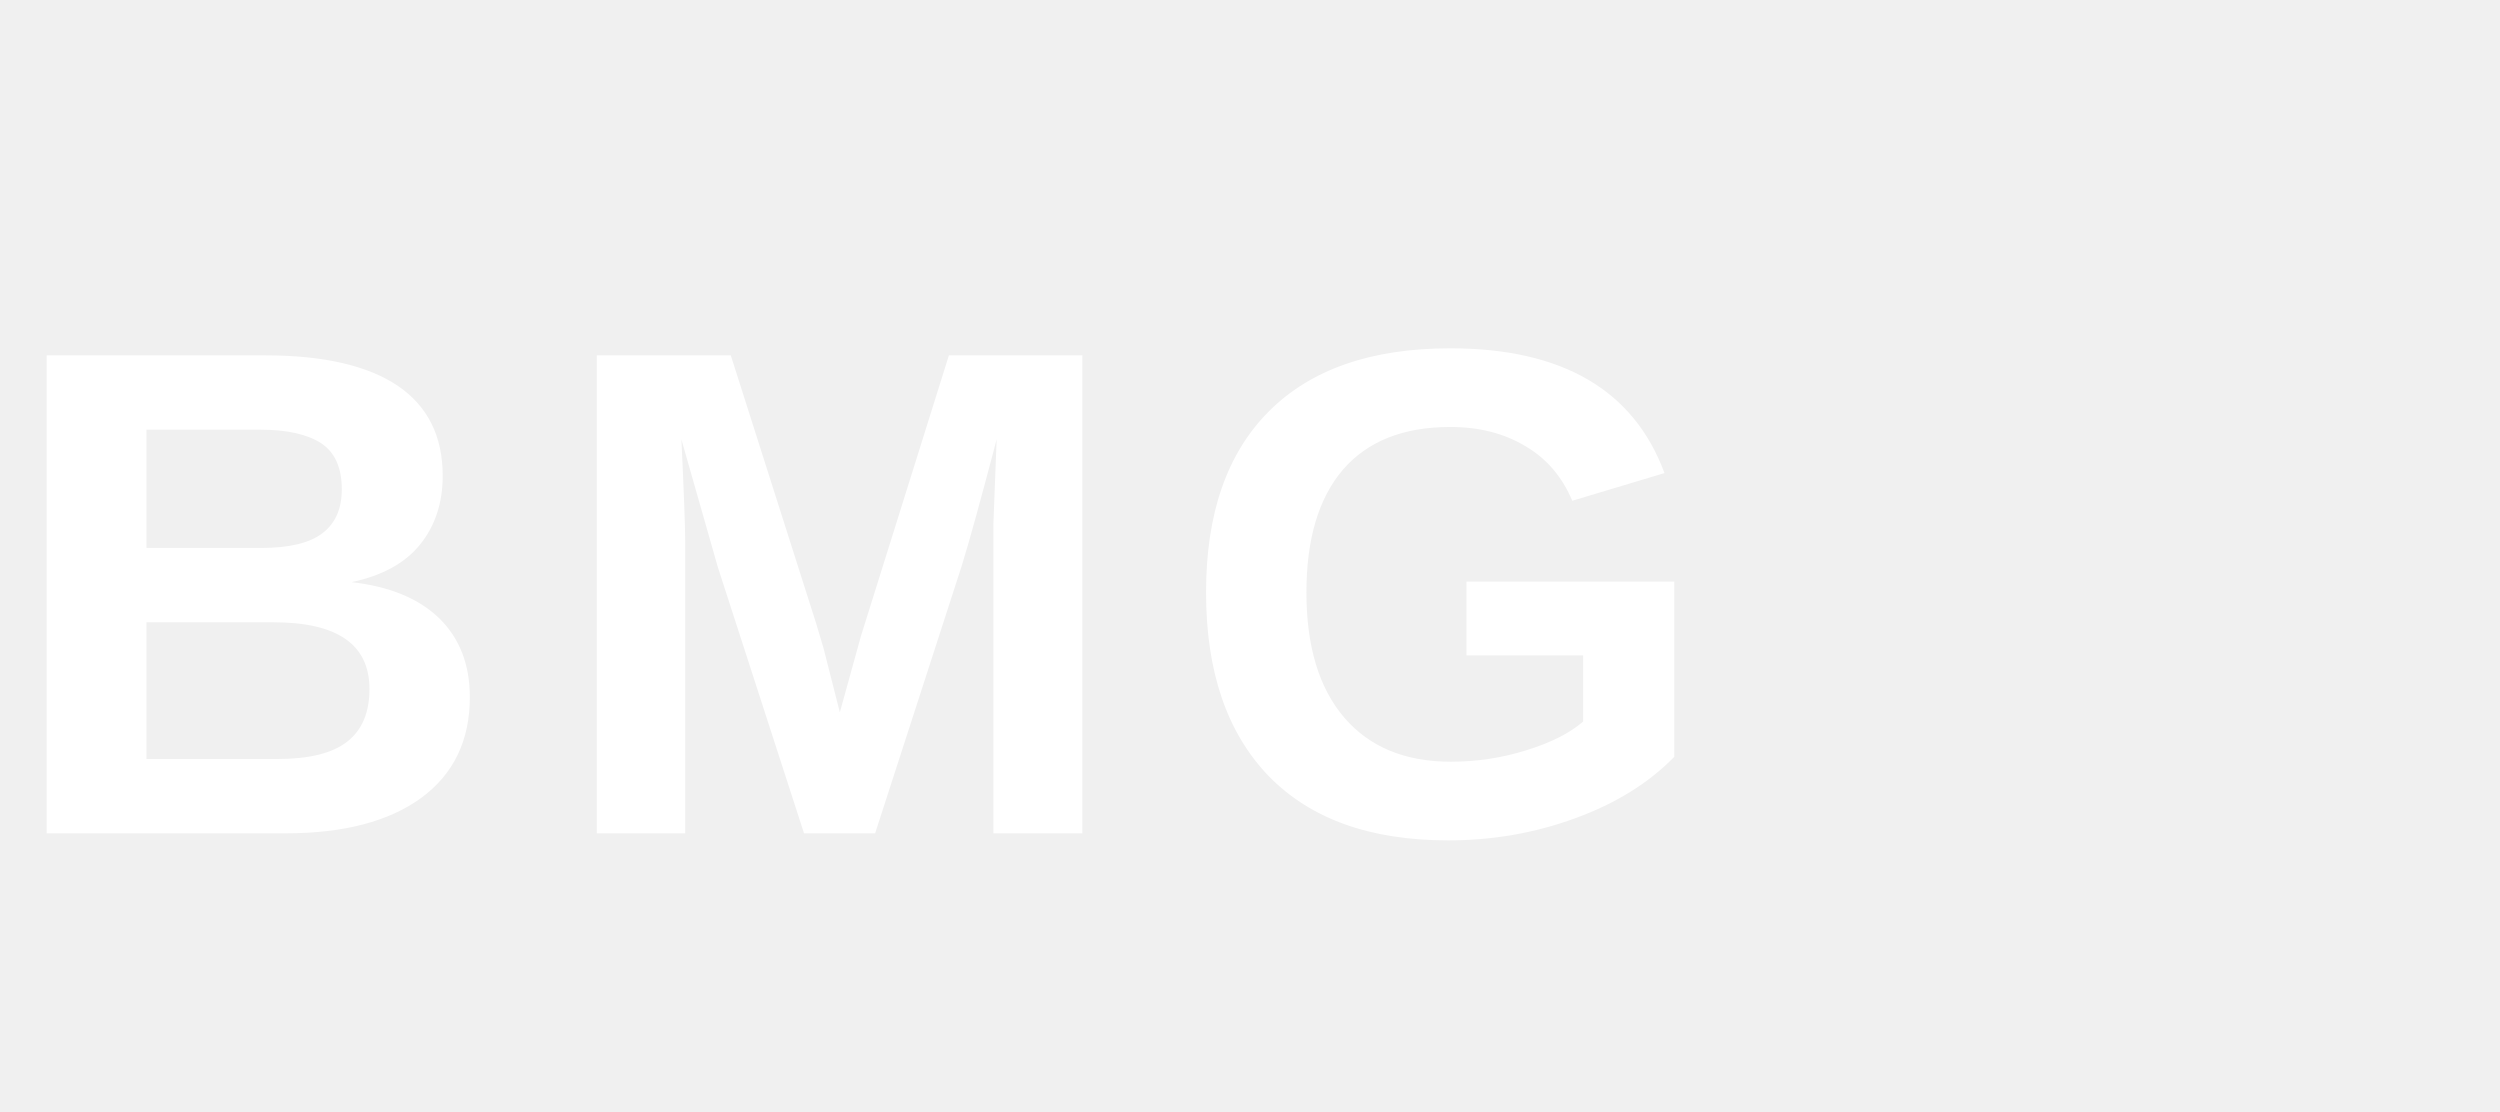
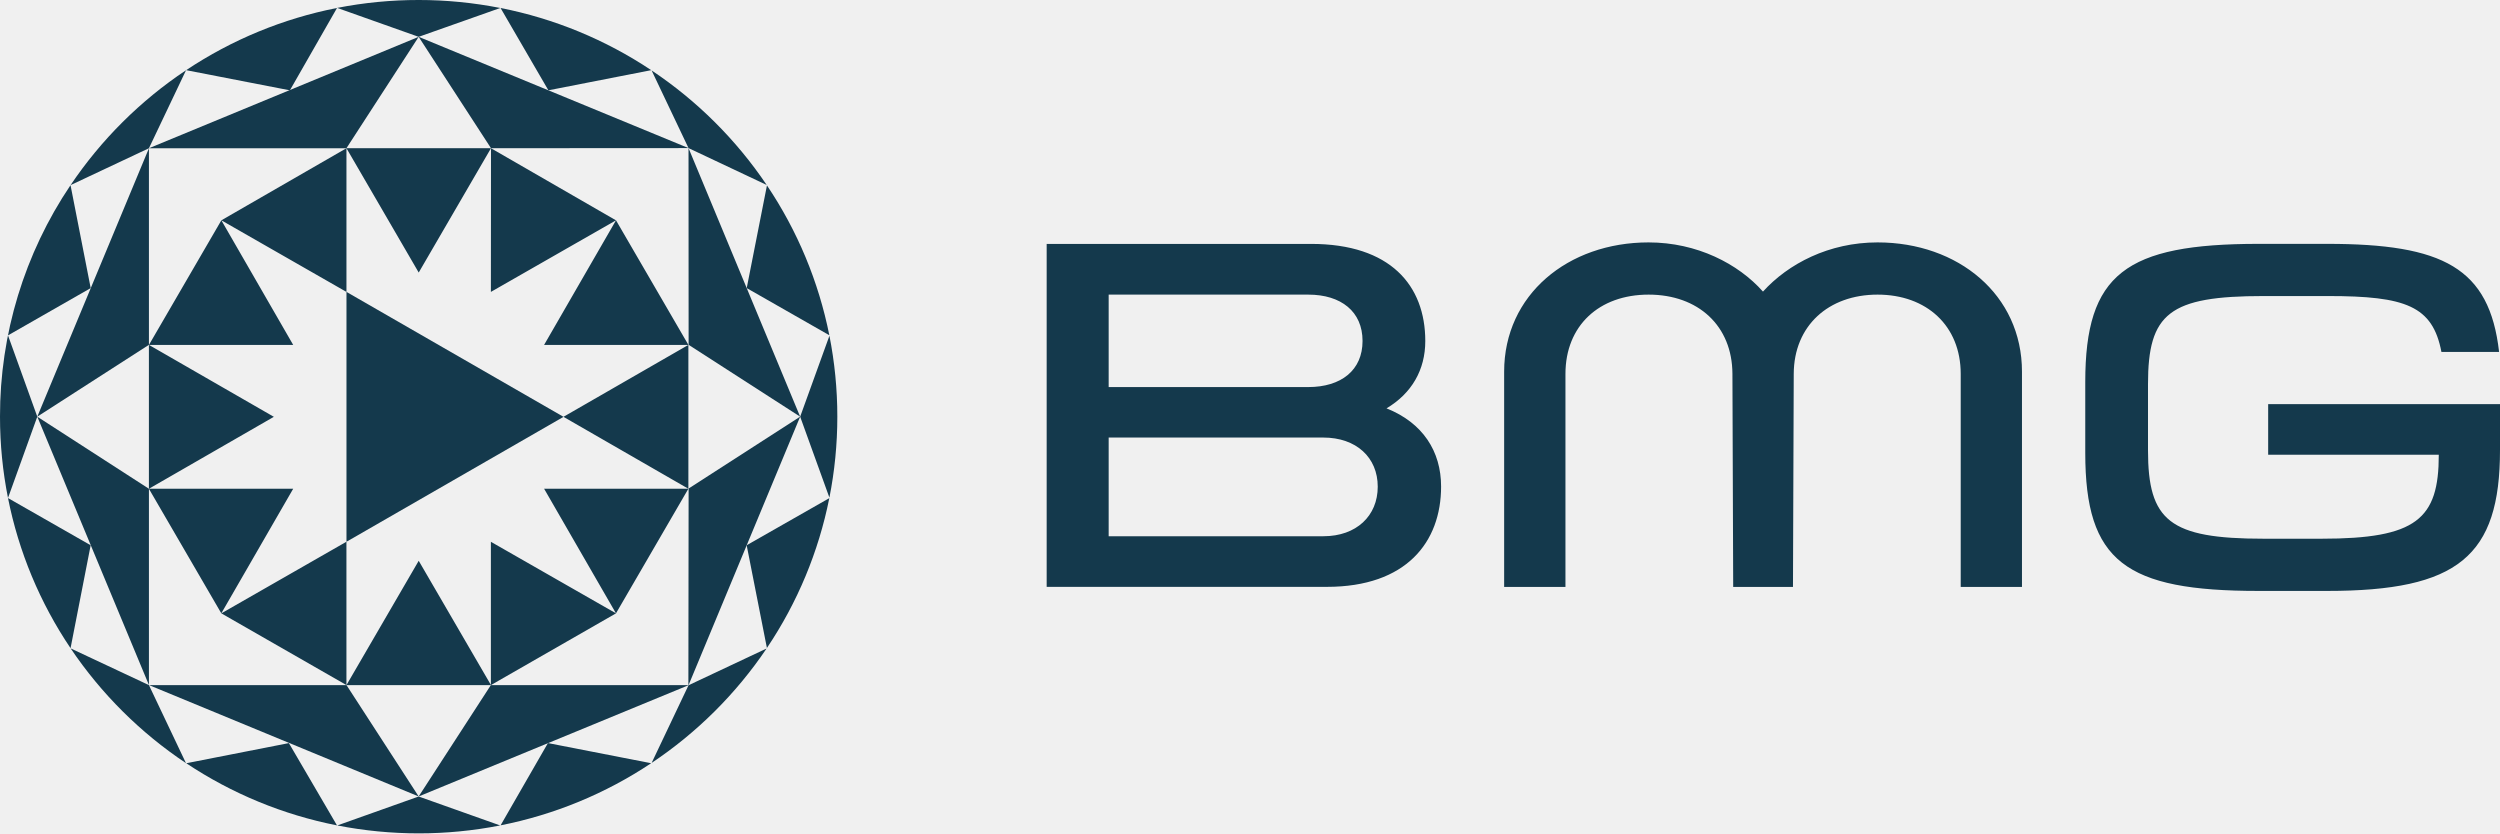
- <svg xmlns="http://www.w3.org/2000/svg" viewBox="0 0 72 32" fill="none">
-   <text x="0" y="24" fill="#FFFFFF" font-family="Arial, Helvetica, sans-serif" font-size="20" font-weight="700" letter-spacing="1.4">BMG</text>
+ <svg xmlns="http://www.w3.org/2000/svg" fill="none" viewBox="0 0 105 35">
+   <path fill="#14394c" fill-rule="evenodd" d="M35.168 17.5c0 1.163-.115 2.3-.333 3.4l-1.228-3.399 1.229-3.4c.217 1.1.332 2.236.332 3.399ZM21.023.335l2.009 3.458 4.32-.846a17.532 17.532 0 0 0-6.33-2.612Zm6.325 31.72-4.335-.846-1.988 3.455a17.535 17.535 0 0 0 6.324-2.609Zm1.57-25.835 3.283 1.549a17.628 17.628 0 0 0-4.834-4.812l1.551 3.263Zm3.293 20.994a17.358 17.358 0 0 0 2.62-6.292L31.36 22.9l.85 4.314Zm.001-19.427-.85 4.313 3.47 1.98a17.355 17.355 0 0 0-2.62-6.293Zm-14.628-6.24L21.013.335A17.765 17.765 0 0 0 14.16.332l3.424 1.215ZM6.255 28.775l-3.288-1.543a17.643 17.643 0 0 0 4.844 4.82l-1.556-3.277ZM7.818 2.947l4.357.847 1.98-3.46a17.524 17.524 0 0 0-6.337 2.613Zm9.766 30.506-3.418 1.216a17.774 17.774 0 0 0 6.841 0l-3.423-1.216Zm11.334-4.672-1.55 3.262a17.64 17.64 0 0 0 4.829-4.806l-3.28 1.544h.001ZM2.963 27.224l.845-4.323-3.472-1.983a17.356 17.356 0 0 0 2.627 6.306ZM1.566 17.5l-1.23-3.414L3.809 12.1l-.847-4.323A17.358 17.358 0 0 0 0 17.5c0 1.169.116 2.31.336 3.415l1.23-3.415Zm12.587 17.166-2.02-3.456-4.31.846a17.535 17.535 0 0 0 6.33 2.61ZM6.255 6.226l1.559-3.277a17.641 17.641 0 0 0-4.85 4.826l3.291-1.549Z" clip-rule="evenodd" />
+   <path fill="#14394c" d="m28.918 6.22-8.296.005-3.038-4.678L28.918 6.22l4.688 11.28-4.684-3.018m0 6.036 4.685-3.019-4.689 11.28-11.334 4.672 3.033-4.678h-6.065l3.032 4.678-11.328-4.678L1.566 17.5l4.69-11.274 11.328-4.679-3.034 4.679H6.255v8.257L1.565 17.5l4.69 3.028v8.247h22.657" />
+   <path fill="#14394c" d="m23.667 17.507-9.115-5.247v10.494l9.115-5.246Z" />
+   <path fill="#14394c" d="m22.853 20.528 3.018 5.233 3.04-5.233h-6.059Zm6.06-6.042-3.041-5.233-3.02 5.233h6.06Zm-5.247 3.021 5.246 3.021v-6.042l-5.246 3.02v.001Zm2.206 8.254-5.255-3.006v6.02l5.255-3.014ZM14.55 28.773v-6.02l-5.254 3.008 5.254 3.012Zm-8.296-8.245 3.041 5.232 3.019-5.232h-6.06Zm6.06-6.042L9.297 9.253l-3.041 5.233h6.06ZM9.297 9.253l5.254 3.007V6.225L9.297 9.253Zm11.325-3.028-.005 6.035 5.254-3.006-5.25-3.028Zm0 0-3.036 5.222-3.035-5.222h6.07Zm-6.071 22.55 3.035-5.222 3.035 5.221h-6.07ZM11.5 17.505l-5.246-3.02v6.043l5.247-3.021v-.002Zm86.243 7.314h-2.88c-5.594 0-7.282-1.232-7.282-5.794v-2.983c0-4.54 1.688-5.8 7.282-5.8h2.88c4.86 0 6.816 1 7.219 4.54h-2.422c-.369-1.934-1.499-2.348-4.766-2.348H95.07c-3.96 0-4.854.723-4.854 3.696v2.778c0 2.963.898 3.718 4.854 3.718h2.44c3.982 0 4.919-.821 4.919-3.526h-7.166v-2.126H105v1.924c0 4.474-1.771 5.921-7.257 5.921Zm-51.179-8.562h8.38c1.388 0 2.283-.708 2.283-1.937 0-1.23-.895-1.946-2.282-1.946h-8.381v3.883Zm0 2.12v4.145h9.019c1.387 0 2.282-.856 2.282-2.082s-.901-2.063-2.288-2.063h-9.013Zm8.501-8.133c3.334 0 4.797 1.744 4.797 4.082 0 1.207-.571 2.196-1.628 2.825 1.524.607 2.292 1.804 2.292 3.283 0 2.338-1.464 4.214-4.797 4.214H43.96V10.244h11.105Zm23.795-.063c3.38 0 6.063 2.196 6.063 5.431v9.04H82.35v-8.948c0-2.022-1.432-3.33-3.493-3.33-2.06 0-3.514 1.308-3.52 3.33l-.032 8.947h-2.511l-.032-8.947c-.006-2.022-1.438-3.33-3.52-3.33-2.083 0-3.493 1.308-3.493 3.33v8.947h-2.575v-9.039c0-3.235 2.683-5.431 6.064-5.431 2.035 0 3.769.897 4.807 2.066 1.06-1.169 2.771-2.066 4.81-2.066h.006Z" />
</svg>
